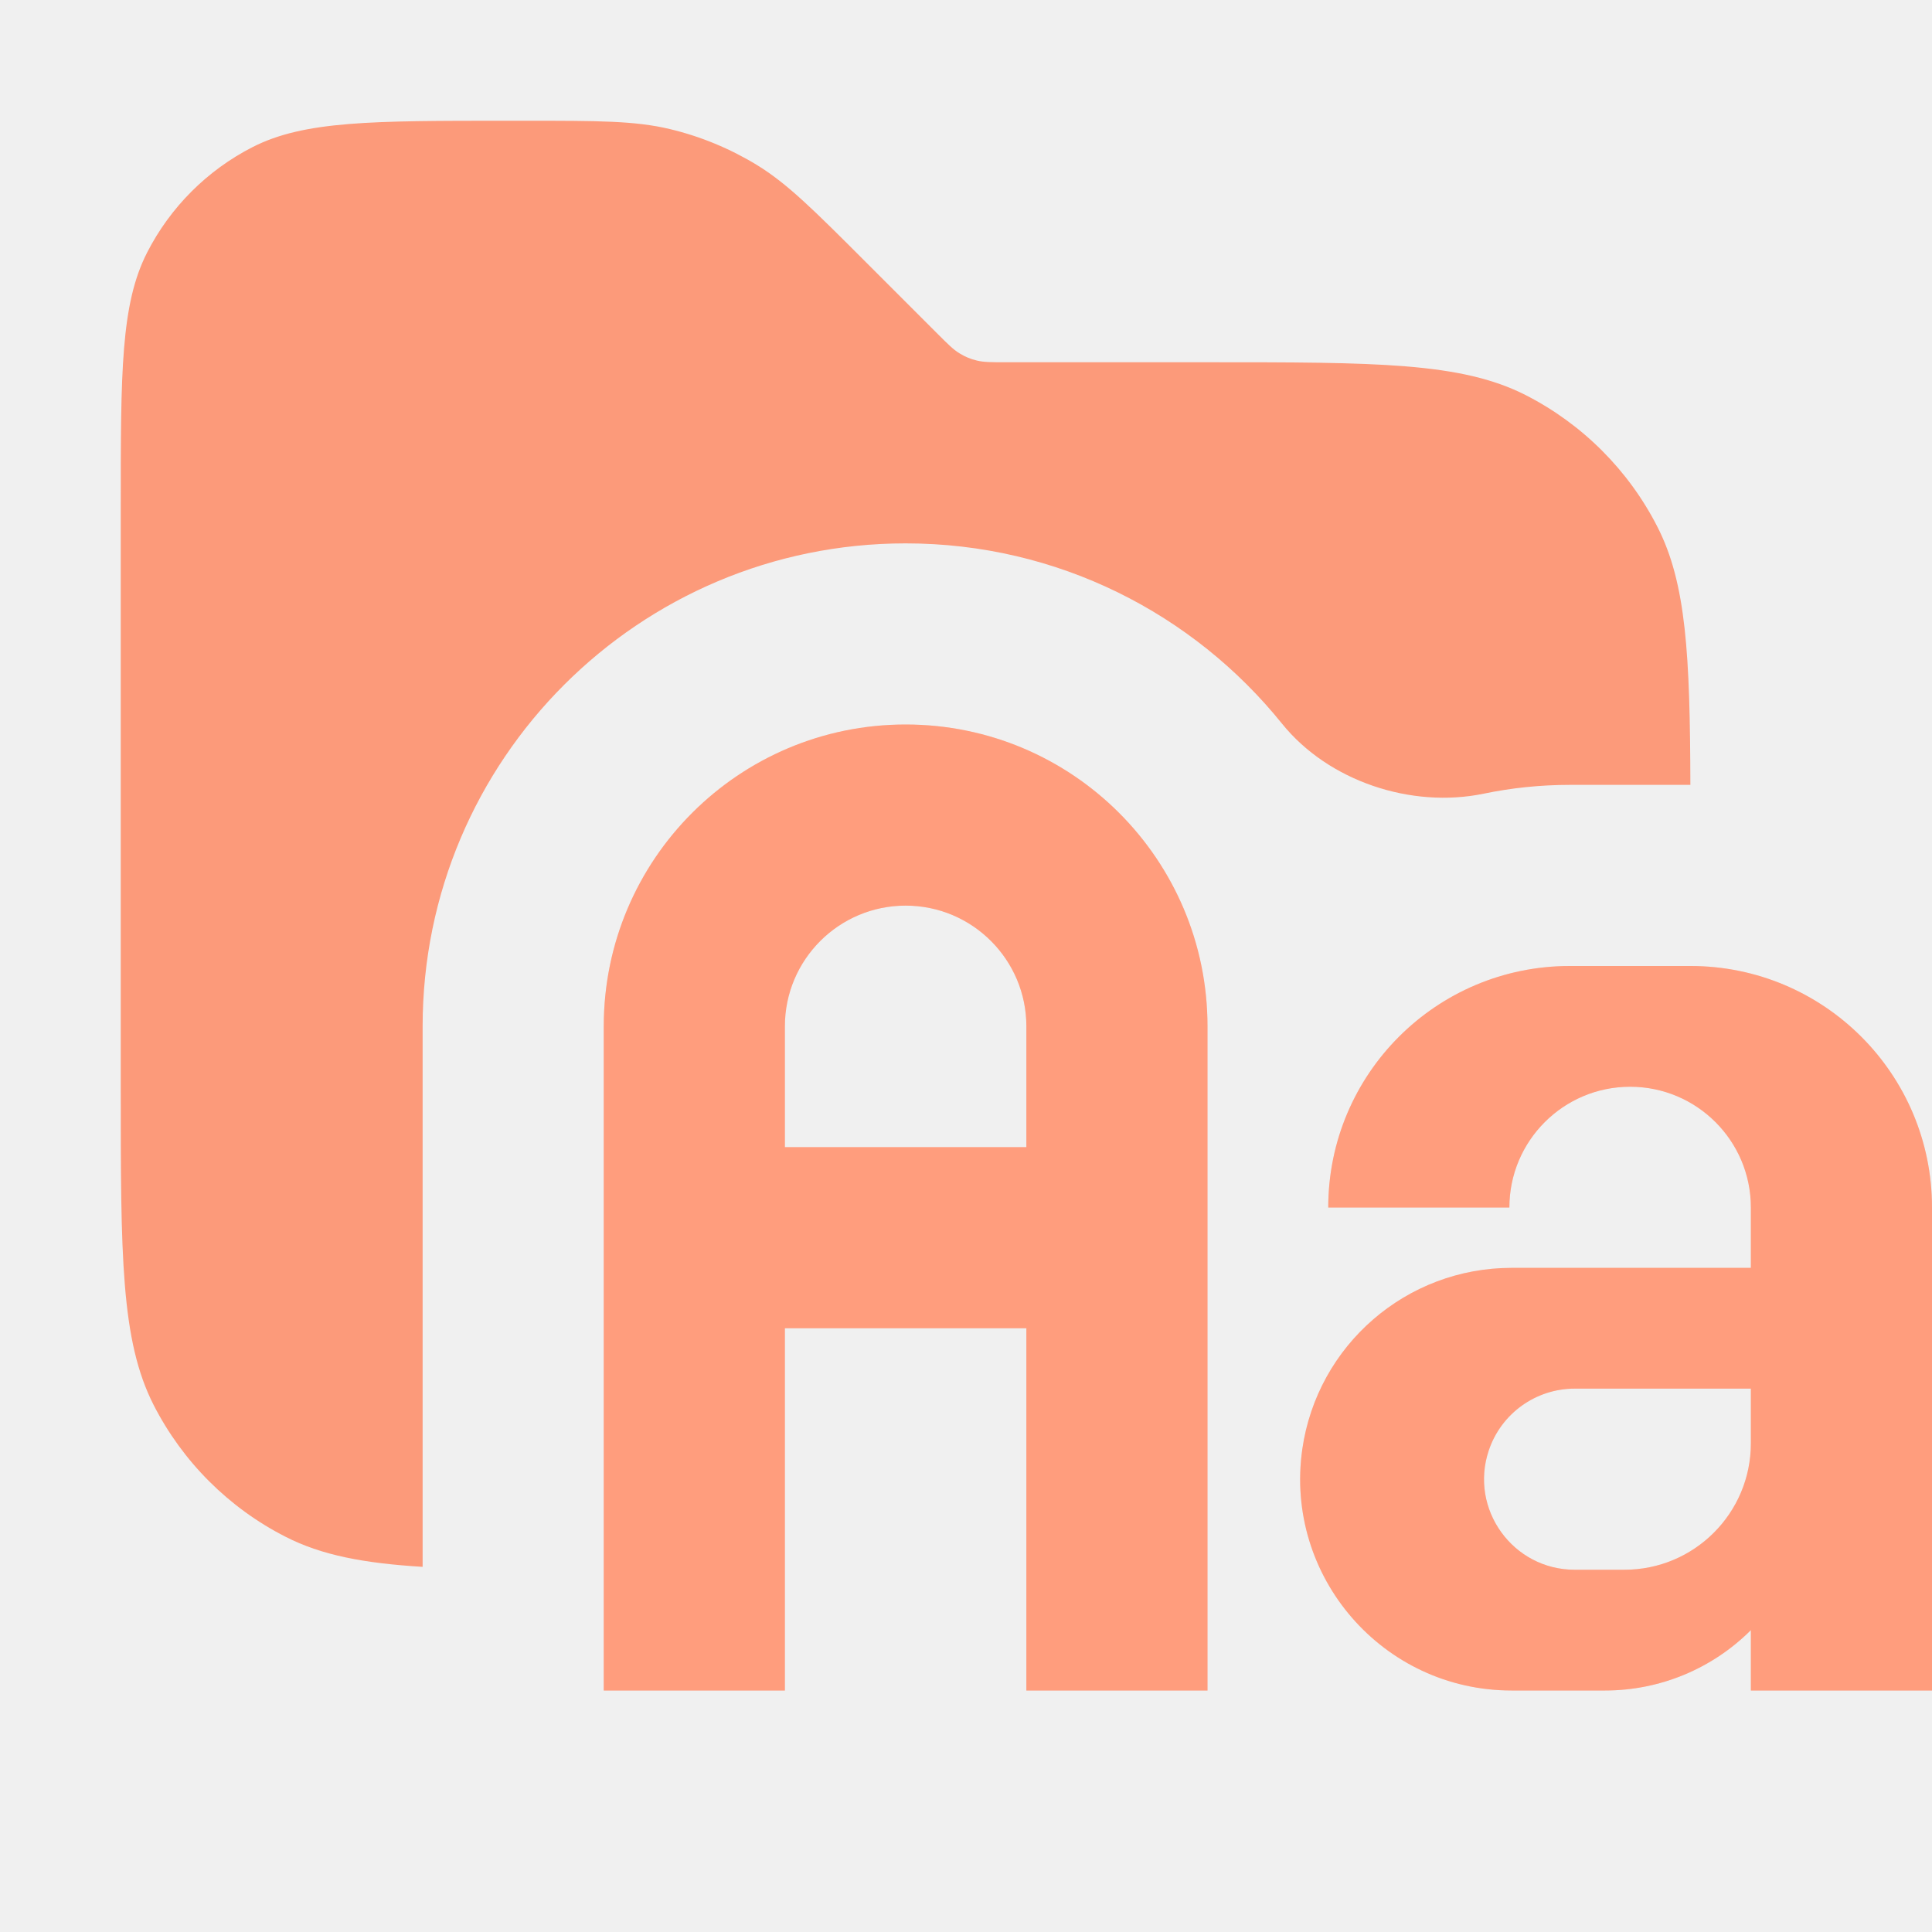
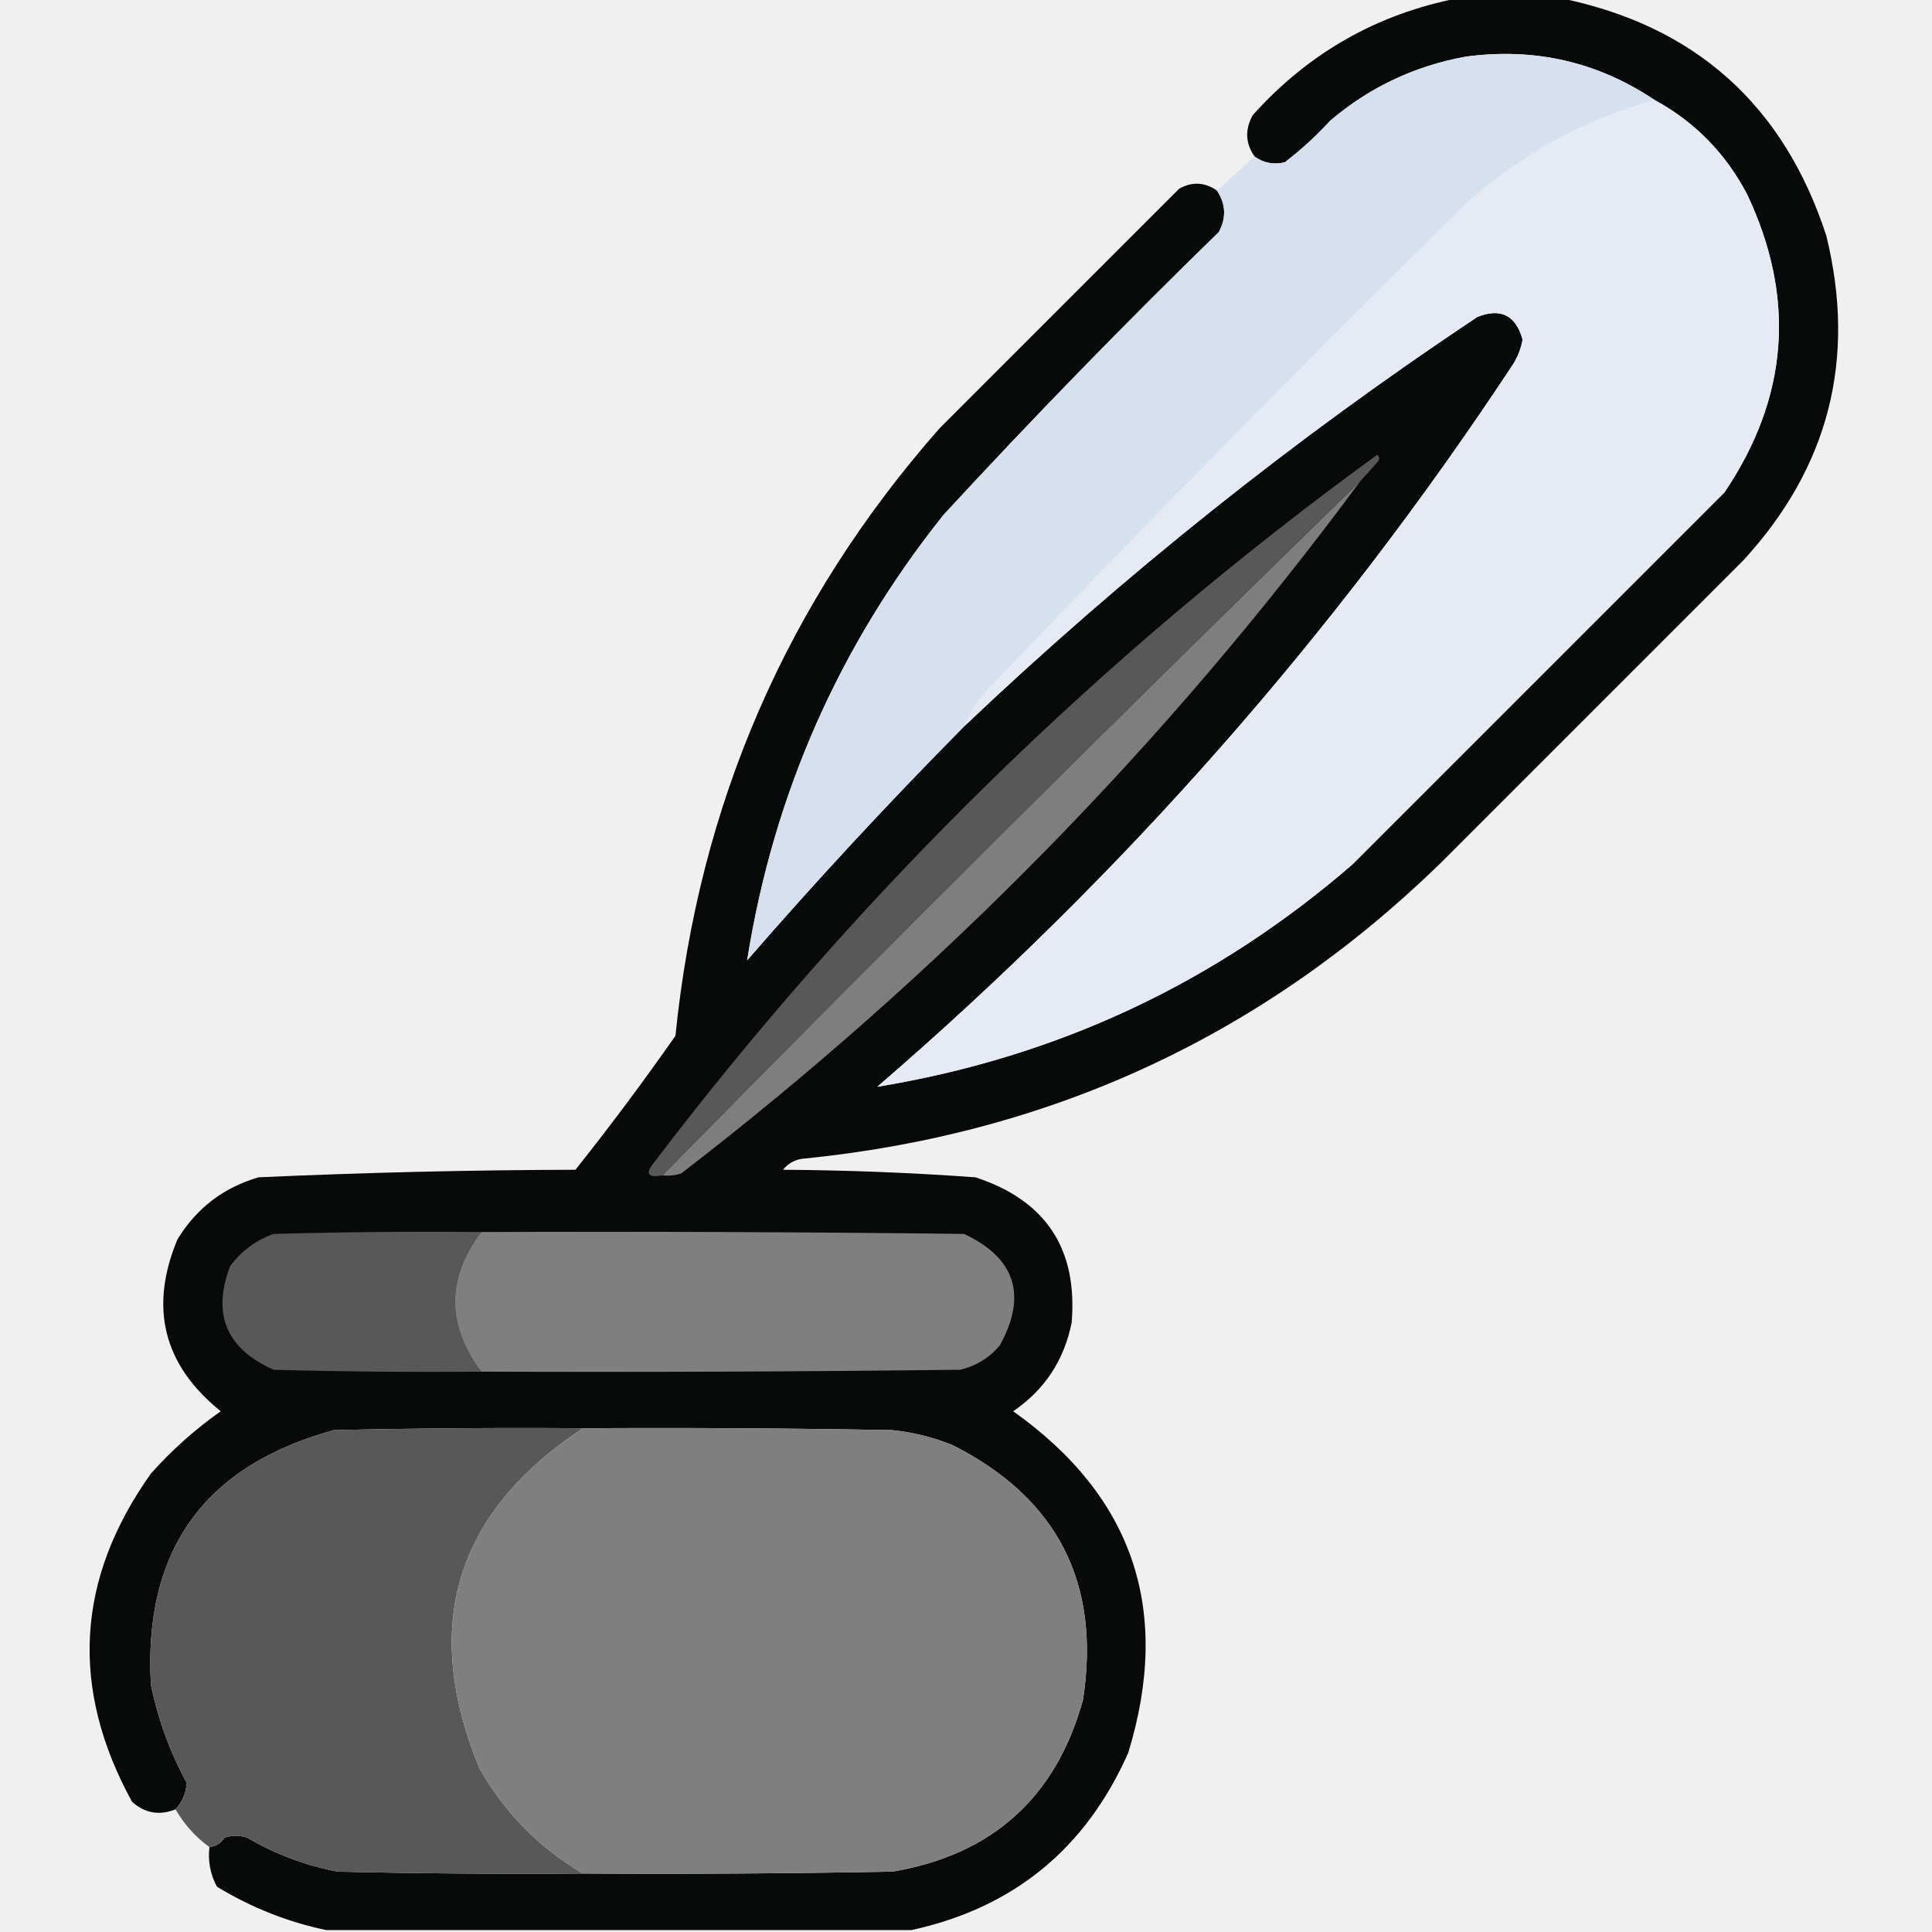
- <svg xmlns="http://www.w3.org/2000/svg" width="16" height="16" viewBox="0 0 16 16" fill="none">
-   <path opacity="0.8" fill-rule="evenodd" clip-rule="evenodd" d="M1 4.2V9C1 10.4 1 11.1 1.272 11.635C1.512 12.105 1.895 12.488 2.365 12.727C2.662 12.879 3.01 12.946 3.5 12.976V8.5C3.5 6.291 5.291 4.5 7.5 4.5C8.76 4.5 9.884 5.083 10.617 5.993C11.002 6.47 11.687 6.697 12.287 6.573C12.518 6.525 12.756 6.5 13 6.5H13.999C13.996 5.425 13.965 4.832 13.727 4.365C13.488 3.895 13.105 3.512 12.635 3.272C12.1 3 11.4 3 10 3H8.331C8.209 3 8.148 3 8.09 2.986C8.039 2.974 7.991 2.954 7.946 2.926C7.895 2.895 7.852 2.852 7.766 2.766L7.766 2.766L7.766 2.766L7.172 2.172C6.739 1.739 6.523 1.523 6.271 1.368C6.047 1.231 5.803 1.13 5.548 1.069C5.26 1 4.955 1 4.343 1H4.2C3.08 1 2.52 1 2.092 1.218C1.716 1.41 1.41 1.716 1.218 2.092C1 2.52 1 3.08 1 4.2Z" fill="#FF845D" />
-   <path fill-rule="evenodd" clip-rule="evenodd" d="M5 8.5V14H6.5V11H8.5V14H10V8.5C10 7.119 8.881 6 7.5 6C6.119 6 5 7.119 5 8.5ZM6.5 9.5V8.5C6.5 7.948 6.948 7.5 7.5 7.5C8.052 7.5 8.5 7.948 8.5 8.5V9.5H6.5ZM14 8H13C11.895 8 11 8.895 11 10H12.5C12.5 9.448 12.948 9 13.5 9C14.052 9 14.5 9.448 14.5 10V10.5H12.518C11.647 10.5 10.909 11.14 10.785 12.002C10.635 13.057 11.453 14 12.518 14H13.293C13.746 14 14.18 13.82 14.5 13.5V14H16V10C16 8.895 15.105 8 14 8ZM13.041 11.5H14.5V11.953C14.5 12.531 14.031 13 13.453 13H13.041C12.529 13 12.167 12.498 12.329 12.013C12.431 11.707 12.718 11.5 13.041 11.5Z" fill="#FF845D" />
-   <path fill-rule="evenodd" clip-rule="evenodd" d="M5 8.5V14H6.5V11H8.5V14H10V8.5C10 7.119 8.881 6 7.5 6C6.119 6 5 7.119 5 8.5ZM6.5 9.5V8.5C6.5 7.948 6.948 7.5 7.5 7.5C8.052 7.5 8.5 7.948 8.5 8.5V9.5H6.5ZM14 8H13C11.895 8 11 8.895 11 10H12.5C12.5 9.448 12.948 9 13.5 9C14.052 9 14.5 9.448 14.5 10V10.5H12.518C11.647 10.5 10.909 11.14 10.785 12.002C10.635 13.057 11.453 14 12.518 14H13.293C13.746 14 14.18 13.82 14.5 13.5V14H16V10C16 8.895 15.105 8 14 8ZM13.041 11.5H14.5V11.953C14.5 12.531 14.031 13 13.453 13H13.041C12.529 13 12.167 12.498 12.329 12.013C12.431 11.707 12.718 11.5 13.041 11.5Z" fill="white" fill-opacity="0.2" style="mix-blend-mode:plus-lighter" />
+ <svg xmlns="http://www.w3.org/2000/svg" version="1.1" width="512px" height="512px" style="shape-rendering:geometricPrecision; text-rendering:geometricPrecision; image-rendering:optimizeQuality; fill-rule:evenodd; clip-rule:evenodd">
+   <g>
+     <path style="opacity:0.971" fill="#010202" d="M 386.5,-0.5 C 395.5,-0.5 404.5,-0.5 413.5,-0.5C 449.202,6.779 472.702,27.779 484,62.5C 492,95.168 484.667,123.835 462,148.5C 435.167,175.333 408.333,202.167 381.5,229C 334.751,274.368 278.751,300.368 213.5,307C 211.026,307.113 209.026,308.113 207.5,310C 224.534,310.107 241.534,310.773 258.5,312C 277.131,318.09 285.631,330.923 284,350.5C 282.01,360.479 276.843,368.312 268.5,374C 300.371,396.61 310.538,426.777 299,464.5C 287.722,489.956 268.555,505.623 241.5,511.5C 189.833,511.5 138.167,511.5 86.5,511.5C 76.263,509.36 66.597,505.527 57.5,500C 55.737,496.757 55.071,493.257 55.5,489.5C 57.196,489.315 58.529,488.481 59.5,487C 61.5,486.333 63.5,486.333 65.5,487C 72.996,491.387 80.996,494.387 89.5,496C 111.164,496.5 132.831,496.667 154.5,496.5C 181.835,496.667 209.169,496.5 236.5,496C 263.002,491.508 279.835,476.342 287,450.5C 291.777,419.552 280.277,397.052 252.5,383C 247.372,380.907 242.038,379.574 236.5,379C 209.169,378.5 181.835,378.333 154.5,378.5C 132.497,378.333 110.497,378.5 88.5,379C 54.121,388.383 37.954,410.883 40,446.5C 41.898,455.699 45.065,464.366 49.5,472.5C 49.305,475.218 48.305,477.551 46.5,479.5C 42.254,481.203 38.421,480.536 35,477.5C 18.481,447.407 20.148,418.407 40,390.5C 45.571,384.258 51.738,378.758 58.5,374C 43.319,361.778 39.486,346.611 47,328.5C 52.009,320.239 59.176,314.739 68.5,312C 96.472,310.737 124.472,310.07 152.5,310C 161.699,298.435 170.532,286.601 179,274.5C 185.196,213.134 208.529,159.467 249,113.5C 270.167,92.333 291.333,71.167 312.5,50C 315.933,48.088 319.267,48.255 322.5,50.5C 324.86,54.02 325.026,57.687 323,61.5C 297.941,85.891 273.607,110.891 250,136.5C 222.309,171.221 204.975,210.554 198,254.5C 216.477,233.23 235.643,212.564 255.5,192.5C 297.787,152.365 343.12,116.199 391.5,84C 397.702,81.527 401.702,83.527 403.5,90C 403.091,92.321 402.257,94.487 401,96.5C 353.907,167.951 297.74,231.785 232.5,288C 280.139,280.178 322.139,260.512 358.5,229C 391.333,196.167 424.167,163.333 457,130.5C 473.994,105.294 475.994,78.961 463,51.5C 457.316,40.65 449.15,32.317 438.5,26.5C 423.426,16.401 406.759,12.567 388.5,15C 374.919,17.459 362.919,23.125 352.5,32C 348.8,36.035 344.8,39.702 340.5,43C 337.562,43.712 334.896,43.212 332.5,41.5C 330.033,38.02 329.866,34.353 332,30.5C 346.786,14.029 364.953,3.696 386.5,-0.5 Z" />
+   </g>
+   <g>
+     <path style="opacity:1" fill="#d6e0ef" d="M 438.5,26.5 C 419.648,31.758 402.982,40.925 388.5,54C 345.61,96.223 303.443,139.056 262,182.5C 259.19,185.464 257.024,188.798 255.5,192.5C 235.643,212.564 216.477,233.23 198,254.5C 204.975,210.554 222.309,171.221 250,136.5C 273.607,110.891 297.941,85.891 323,61.5C 325.026,57.687 324.86,54.02 322.5,50.5C 325.833,47.5 329.167,44.5 332.5,41.5C 334.896,43.212 337.562,43.712 340.5,43C 344.8,39.702 348.8,36.035 352.5,32C 362.919,23.125 374.919,17.459 388.5,15C 406.759,12.567 423.426,16.401 438.5,26.5 Z" />
+   </g>
+   <g>
+     <path style="opacity:1" fill="#e5eaf4" d="M 438.5,26.5 C 449.15,32.317 457.316,40.65 463,51.5C 475.994,78.961 473.994,105.294 457,130.5C 424.167,163.333 391.333,196.167 358.5,229C 322.139,260.512 280.139,280.178 232.5,288C 297.74,231.785 353.907,167.951 401,96.5C 402.257,94.487 403.091,92.321 403.5,90C 401.702,83.527 397.702,81.527 391.5,84C 343.12,116.199 297.787,152.365 255.5,192.5C 257.024,188.798 259.19,185.464 262,182.5C 303.443,139.056 345.61,96.223 388.5,54C 402.982,40.925 419.648,31.758 438.5,26.5 Z" />
+   </g>
+   <g>
+     <path style="opacity:1" fill="#7e7e7e" d="M 360.5,127.5 C 309.158,197.01 249.158,258.177 180.5,311C 178.866,311.494 177.199,311.66 175.5,311.5C 236.833,249.165 298.5,187.832 360.5,127.5 Z" />
+   </g>
+   <g>
+     <path style="opacity:1" fill="#585858" d="M 360.5,127.5 C 298.5,187.832 236.833,249.165 175.5,311.5C 171.805,312.126 170.971,311.126 173,308.5C 227.824,236.342 291.824,173.675 365,120.5C 365.667,121.167 365.667,121.833 365,122.5C 363.483,124.24 361.983,125.906 360.5,127.5 Z" />
+   </g>
+   <g>
+     <path style="opacity:1" fill="#585858" d="M 127.5,326.5 C 118.278,338.77 118.278,351.103 127.5,363.5C 109.164,363.667 90.83,363.5 72.5,363C 59.956,357.417 56.123,348.251 61,335.5C 63.987,331.512 67.82,328.679 72.5,327C 90.83,326.5 109.164,326.333 127.5,326.5 Z" />
+   </g>
+   <g>
+     <path style="opacity:1" fill="#7f7f7f" d="M 127.5,326.5 C 170.168,326.333 212.835,326.5 255.5,327C 269.085,333.41 272.252,343.243 265,356.5C 262.222,359.807 258.722,361.974 254.5,363C 212.168,363.5 169.835,363.667 127.5,363.5C 118.278,351.103 118.278,338.77 127.5,326.5 Z" />
+   </g>
+   <g>
+     <path style="opacity:1" fill="#585858" d="M 154.5,378.5 C 120.688,400.779 111.521,430.779 127,468.5C 133.691,480.357 142.858,489.69 154.5,496.5C 132.831,496.667 111.164,496.5 89.5,496C 80.996,494.387 72.996,491.387 65.5,487C 63.5,486.333 61.5,486.333 59.5,487C 58.529,488.481 57.196,489.315 55.5,489.5C 51.817,486.815 48.817,483.482 46.5,479.5C 48.305,477.551 49.305,475.218 49.5,472.5C 45.065,464.366 41.898,455.699 40,446.5C 37.954,410.883 54.121,388.383 88.5,379C 110.497,378.5 132.497,378.333 154.5,378.5 Z" />
+   </g>
+   <g>
+     <path style="opacity:1" fill="#7f7f7f" d="M 154.5,378.5 C 181.835,378.333 209.169,378.5 236.5,379C 242.038,379.574 247.372,380.907 252.5,383C 280.277,397.052 291.777,419.552 287,450.5C 279.835,476.342 263.002,491.508 236.5,496C 209.169,496.5 181.835,496.667 154.5,496.5C 142.858,489.69 133.691,480.357 127,468.5C 111.521,430.779 120.688,400.779 154.5,378.5 Z" />
+   </g>
</svg>
